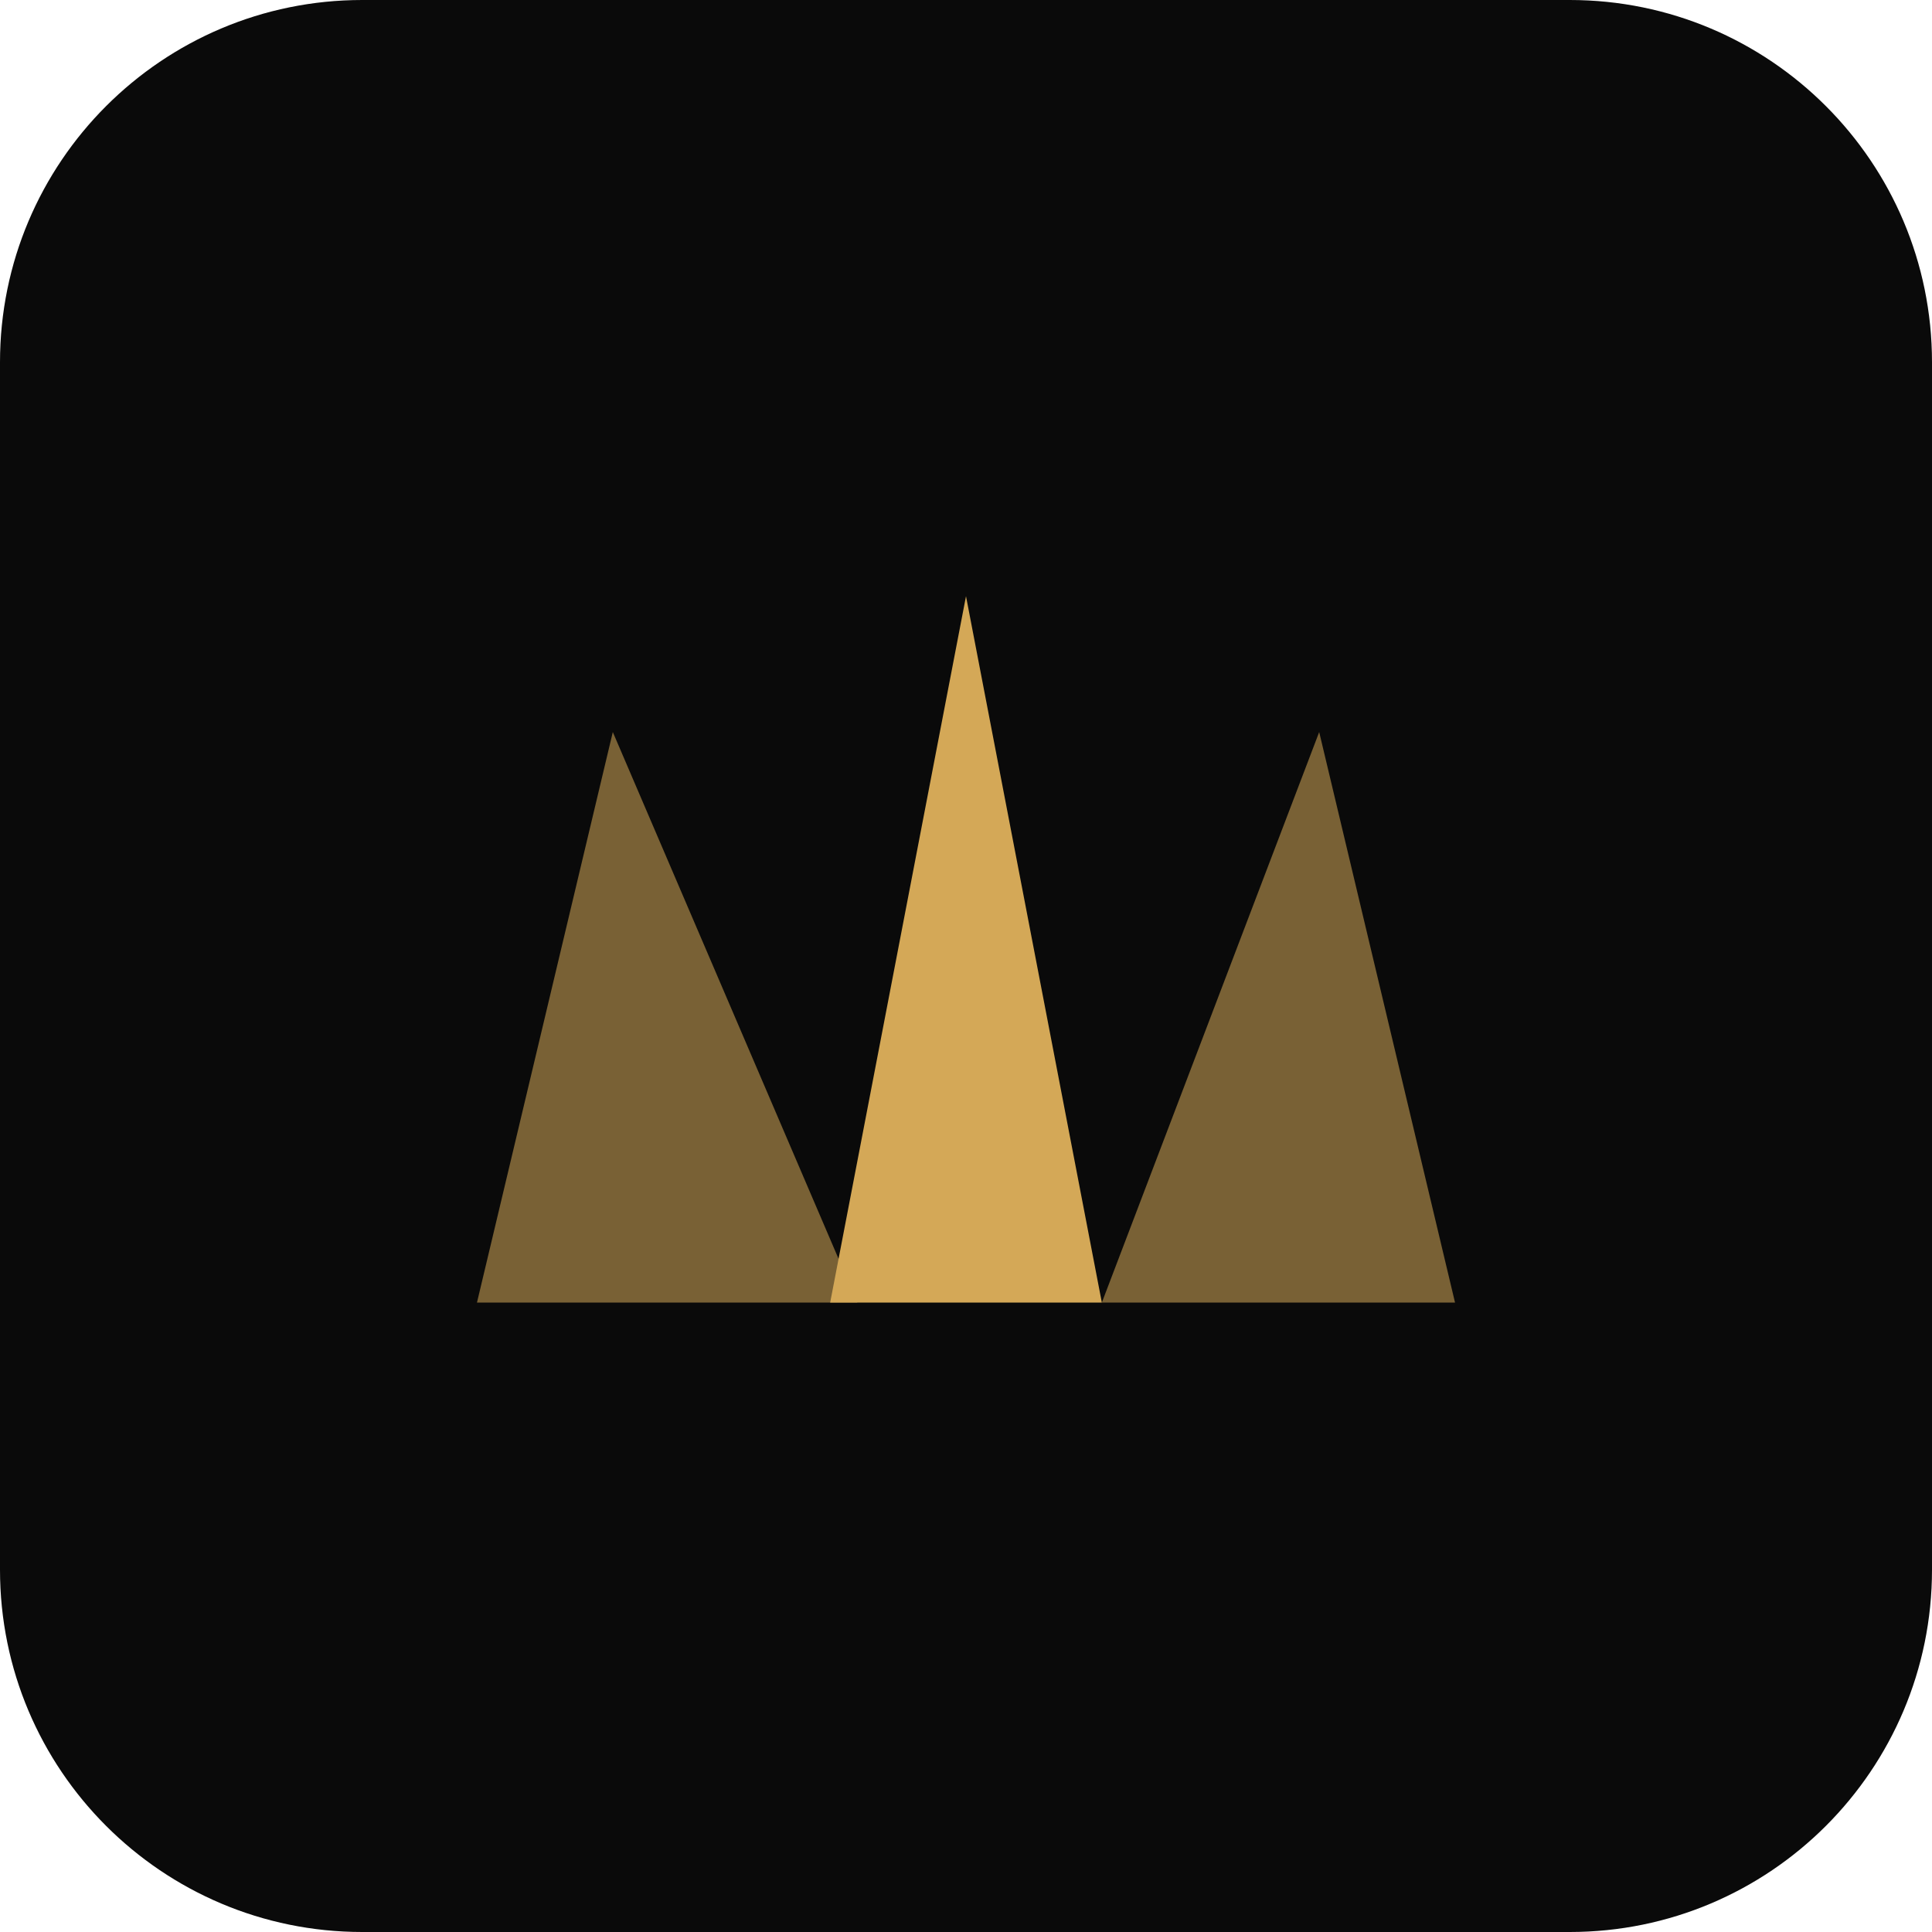
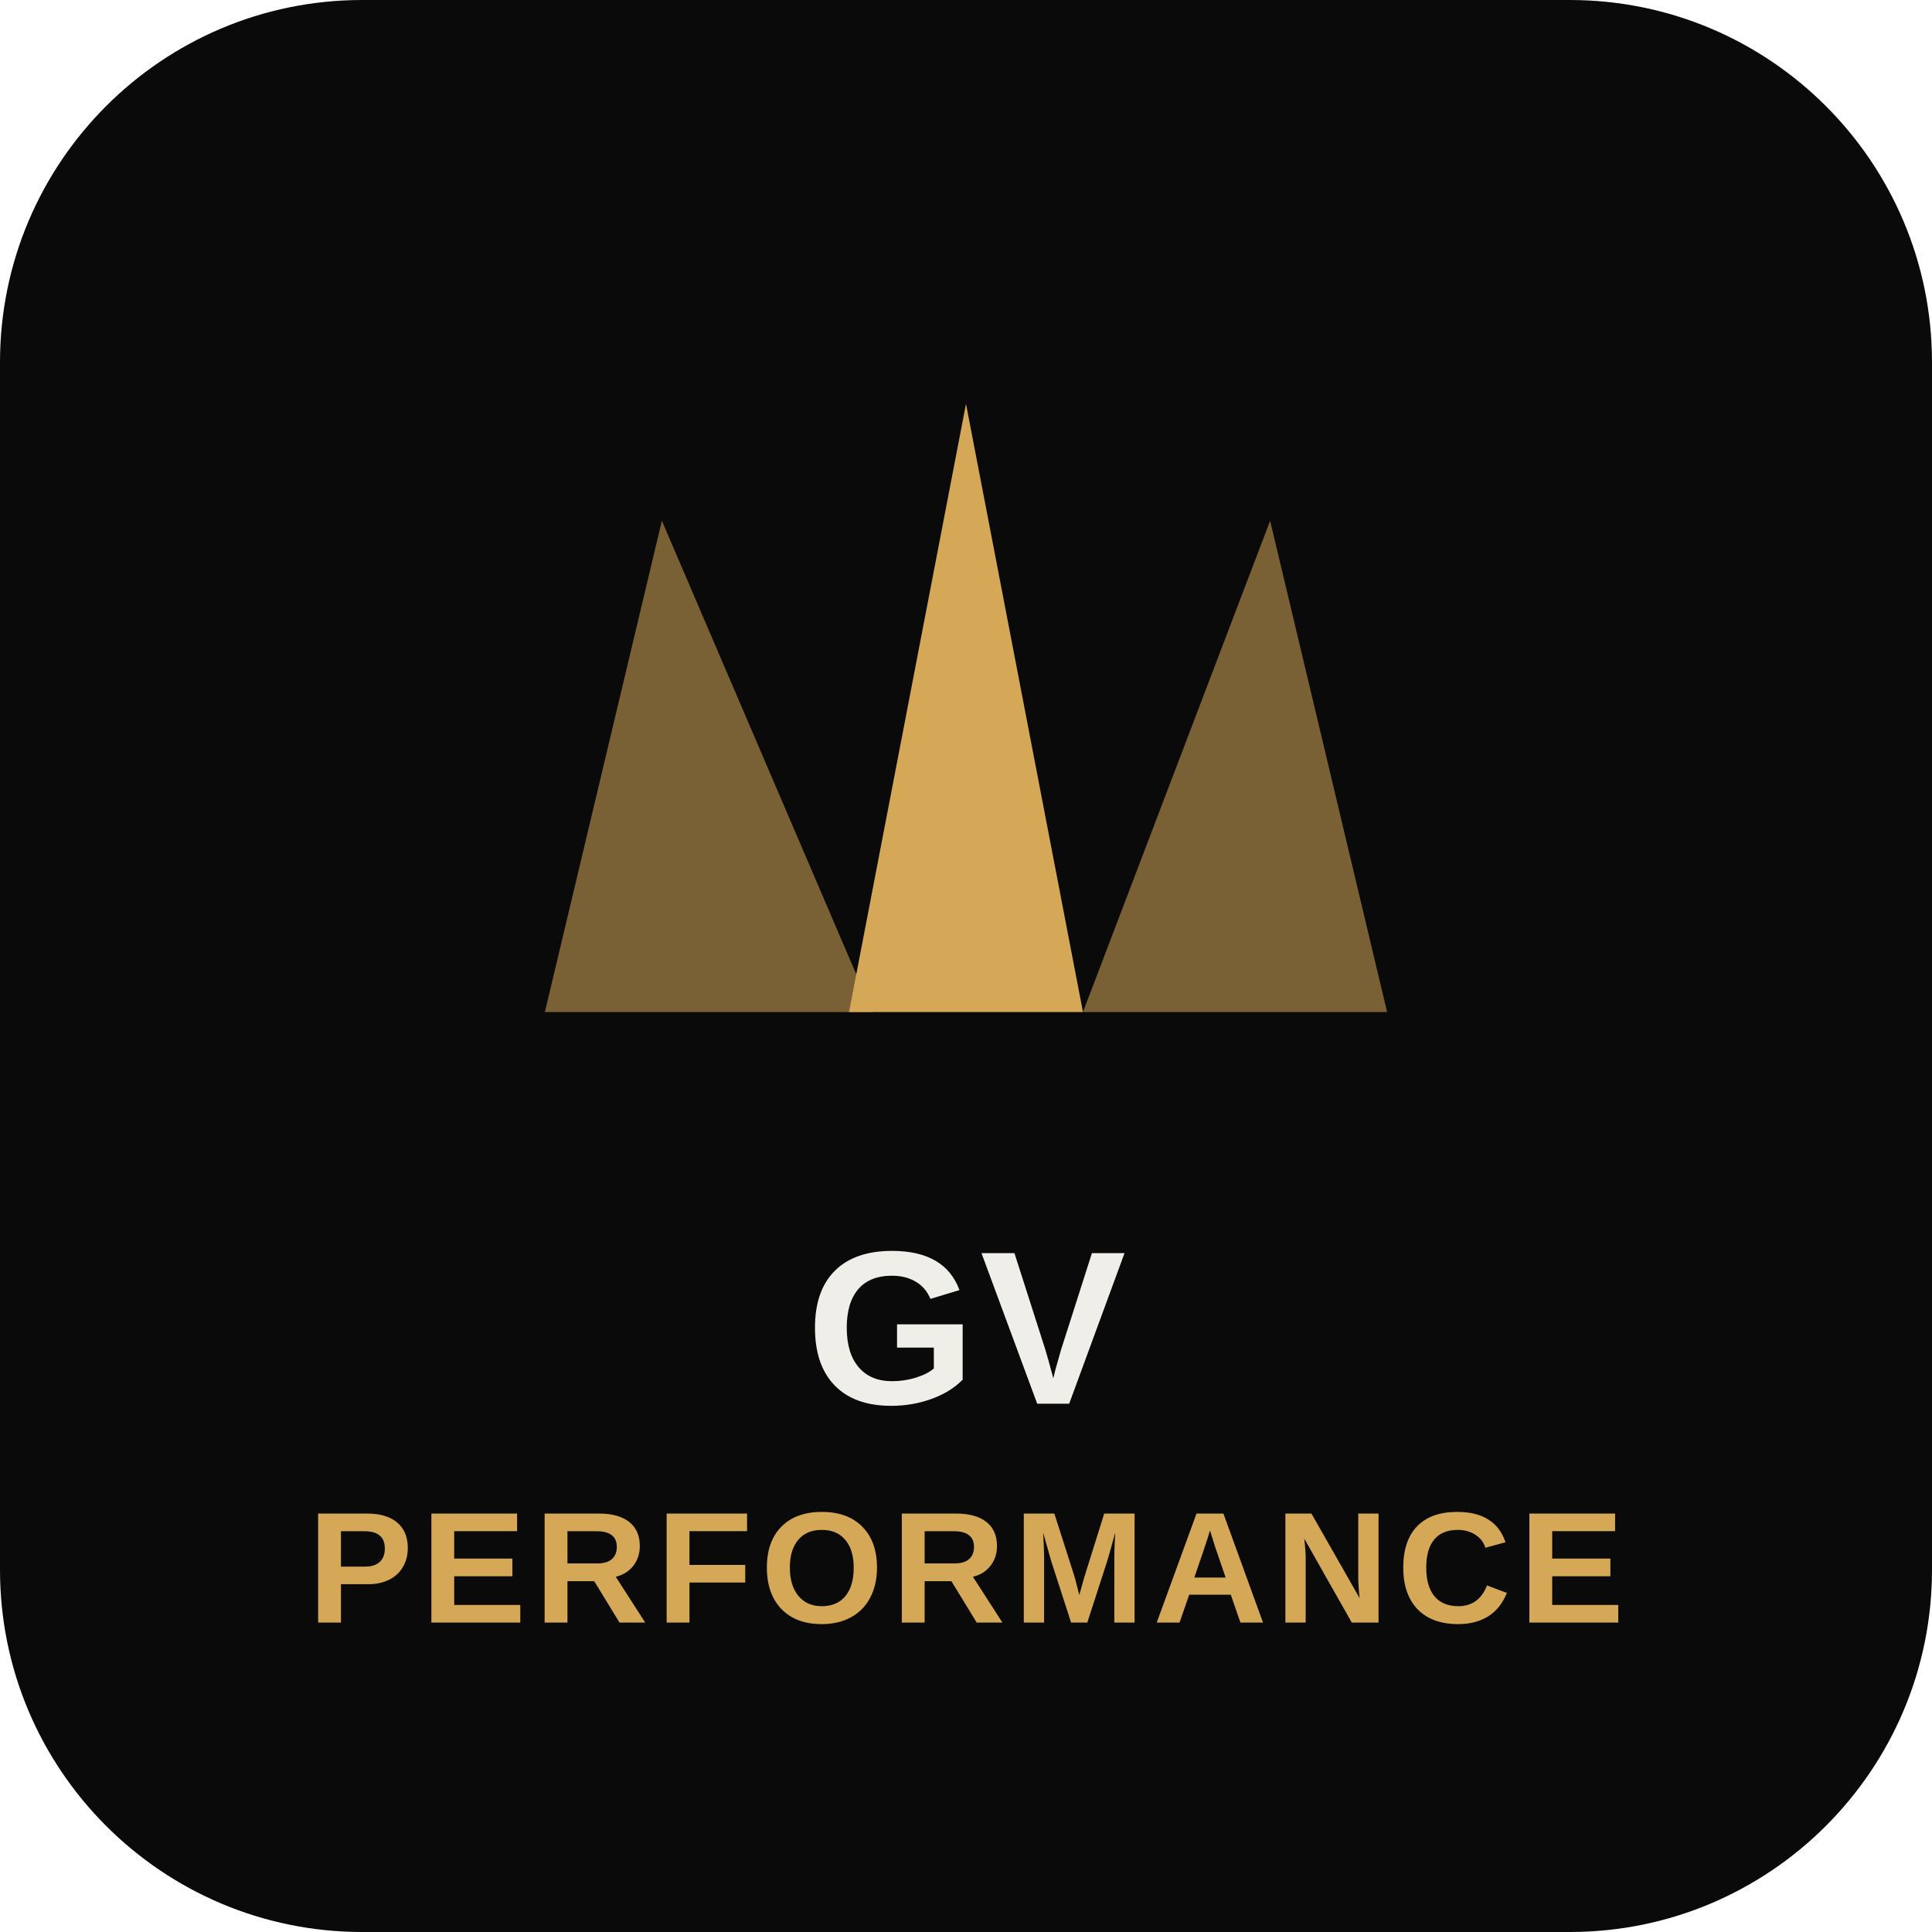
<svg xmlns="http://www.w3.org/2000/svg" width="512" height="512" viewBox="0 0 512 512">
  <rect width="512" height="512" rx="96" fill="#0A0A0A" />
-   <g transform="translate(256 266) scale(7.2) translate(-18 -17)">
+   <g transform="translate(256 200) scale(6.2) translate(-18 -17)">
    <polygon points="18,2 13,28 23,28" fill="#D4A857" />
    <polygon points="5,7 0,28 14,28" fill="#D4A857" opacity="0.55" />
    <polygon points="31,7 23,28 36,28" fill="#D4A857" opacity="0.55" />
  </g>
+   <text x="256" y="372" font-family="Arial, sans-serif" font-weight="700" font-size="58" letter-spacing="1" fill="#F0EEE8" text-anchor="middle">GV</text>
+   <text x="256" y="430" font-family="Arial, sans-serif" font-weight="700" font-size="42" letter-spacing="2" fill="#D4A857" text-anchor="middle">PERFORMANCE</text>
</svg>
